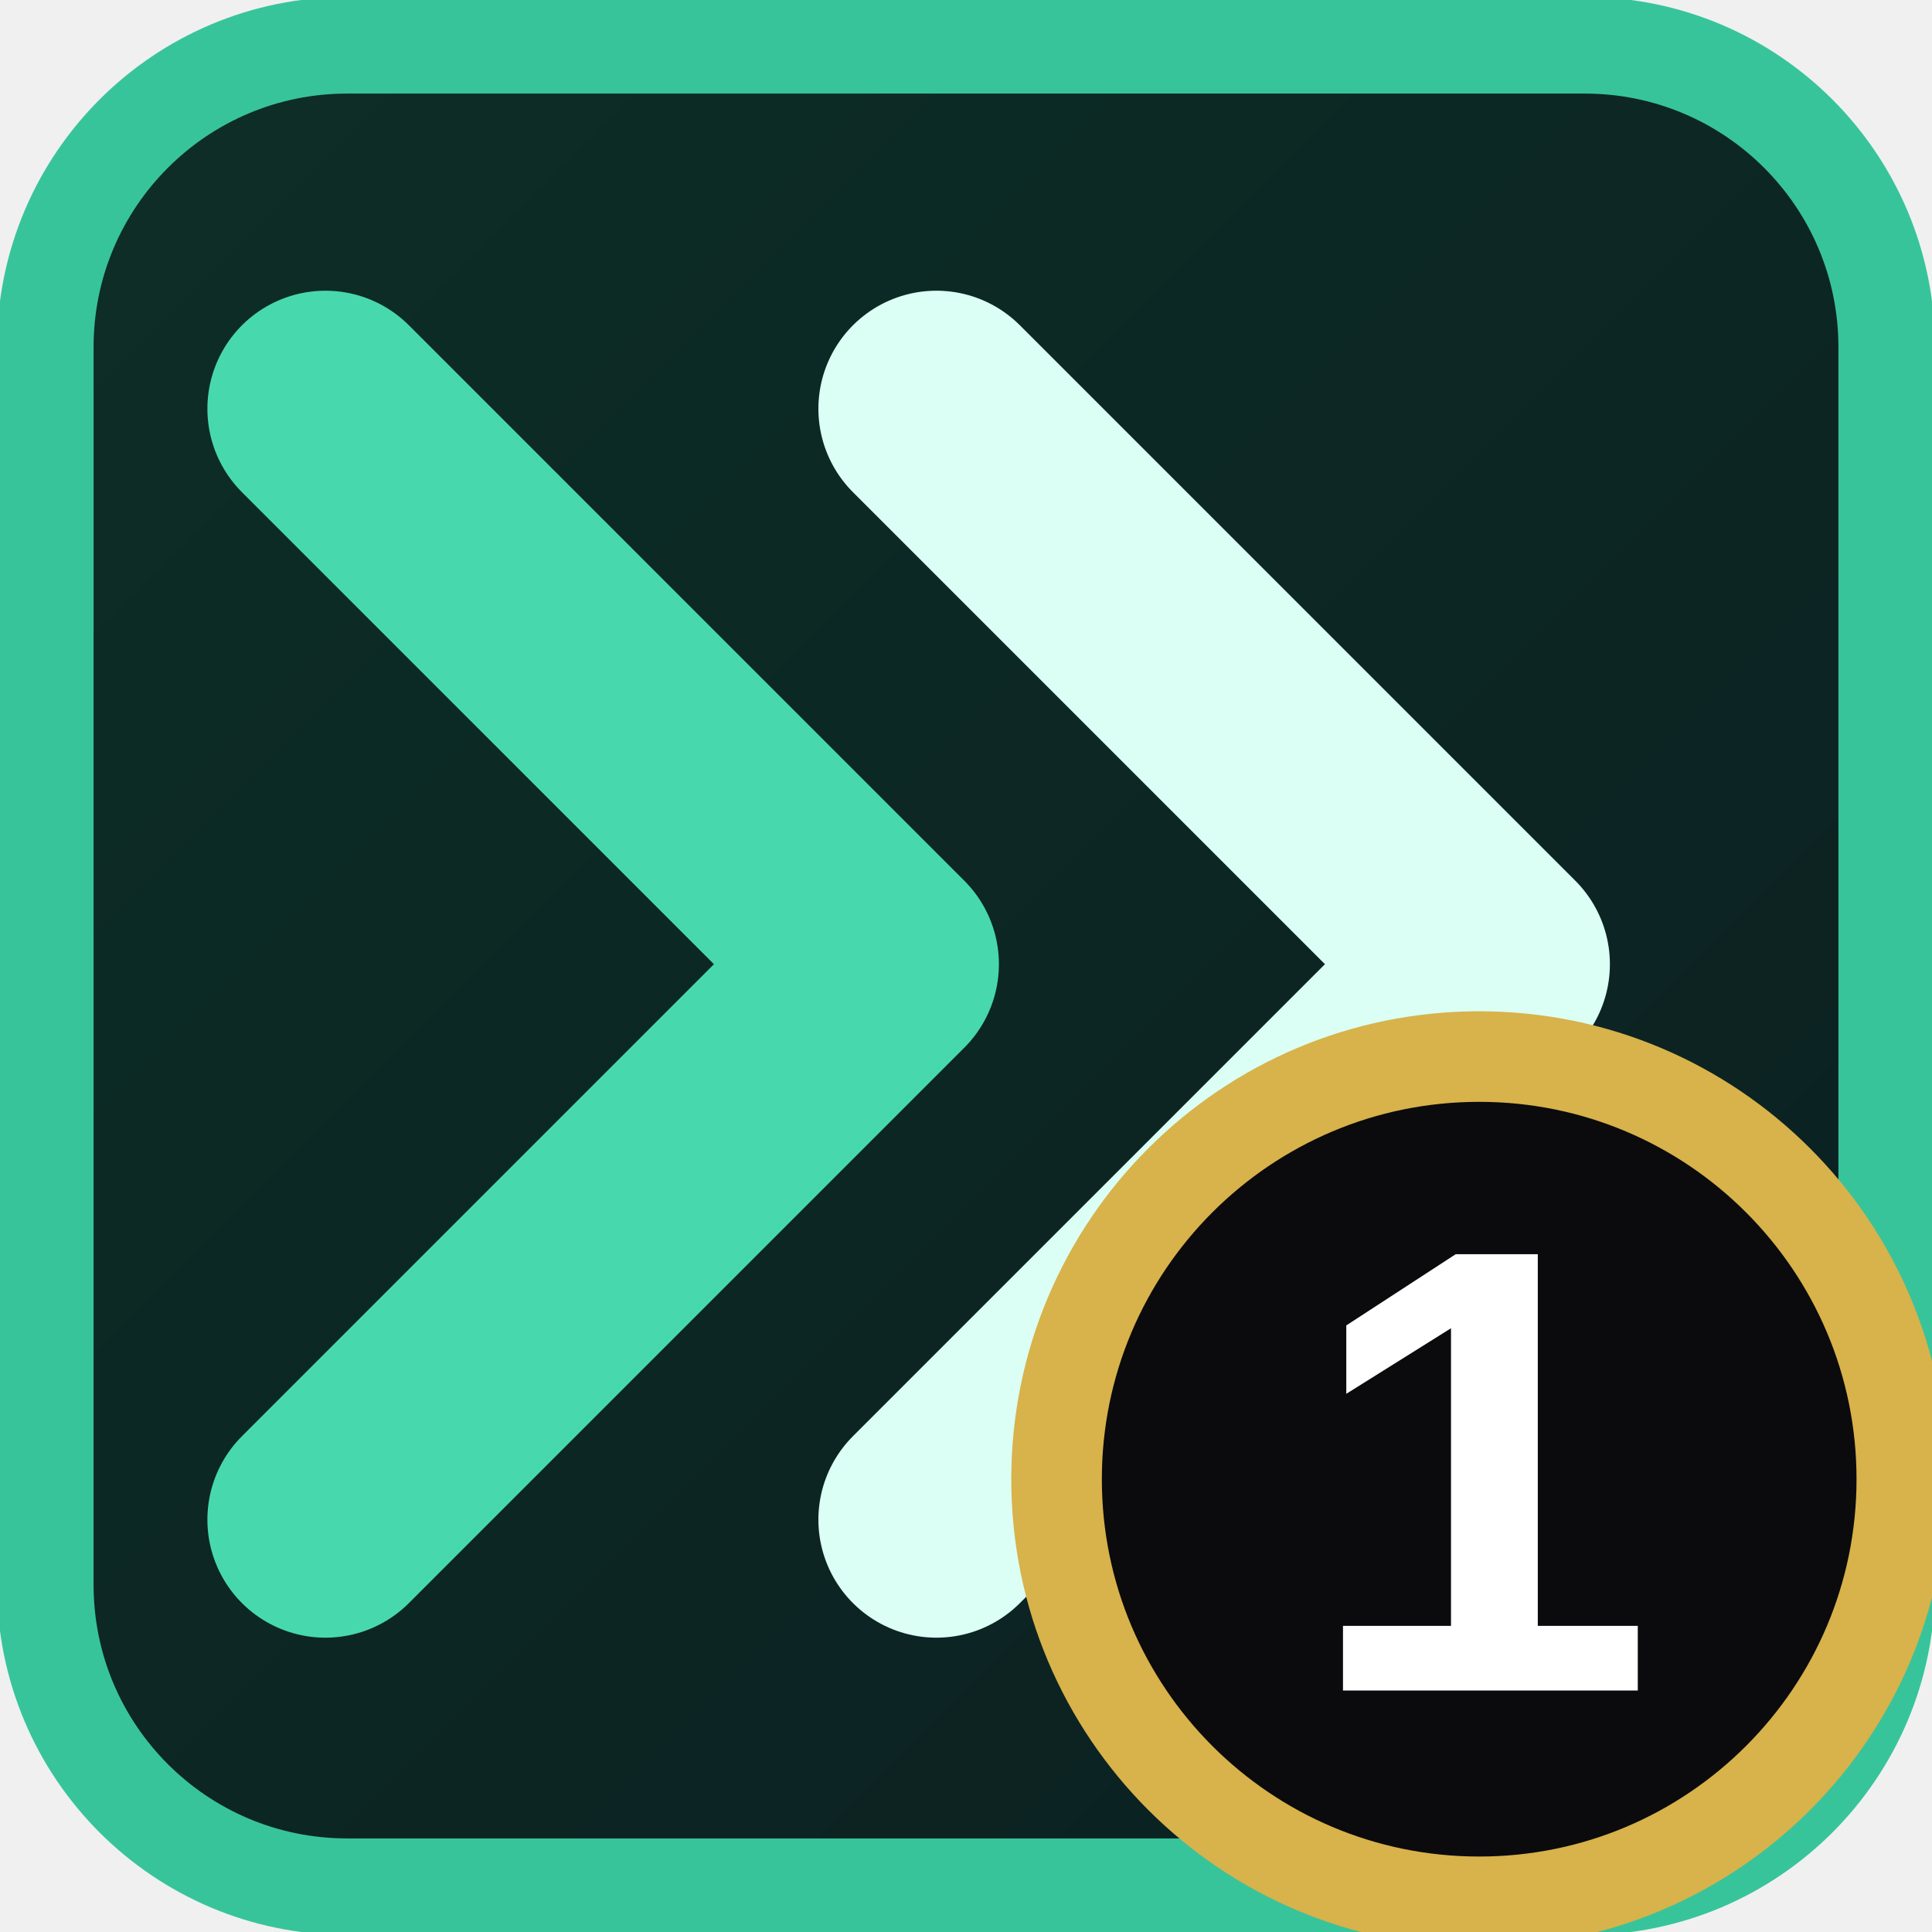
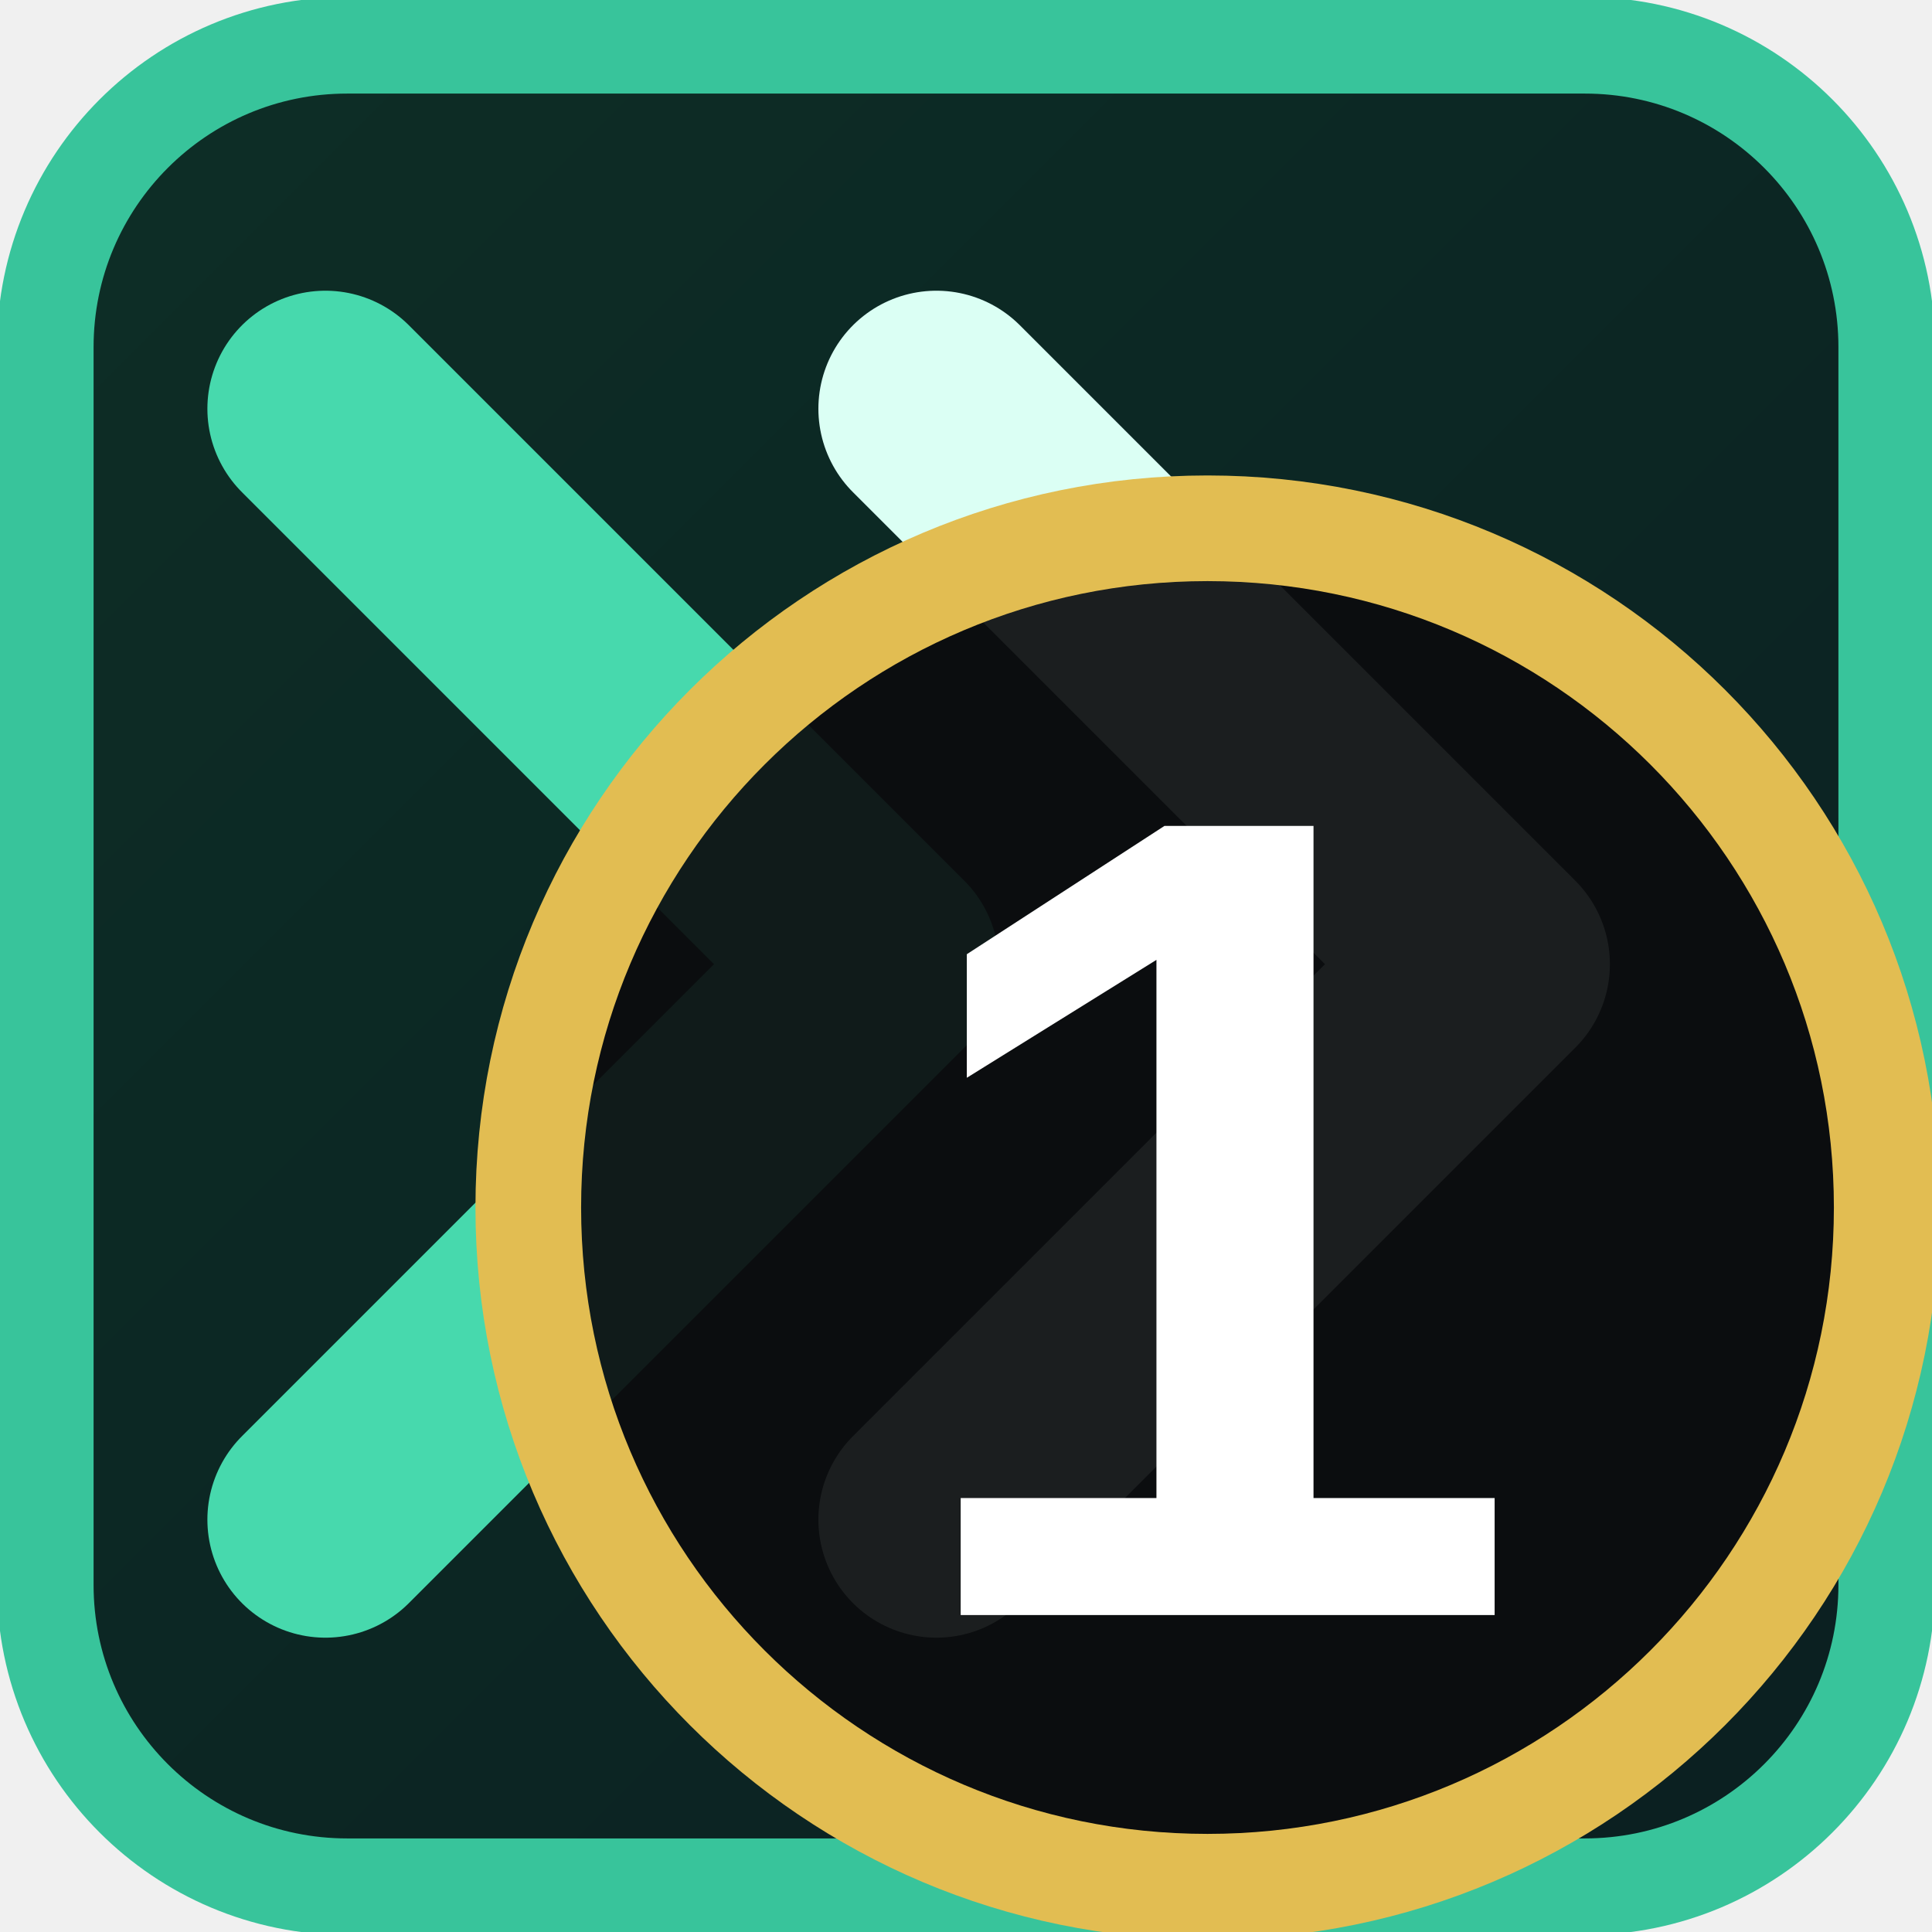
<svg xmlns="http://www.w3.org/2000/svg" viewBox="0 0 64 64" width="64" height="64">
  <defs>
    <linearGradient id="bg" x1="0%" y1="0%" x2="100%" y2="100%">
      <stop offset="0%" stop-color="#0d2e26" />
      <stop offset="100%" stop-color="#0b1f21" />
    </linearGradient>
  </defs>
  <rect x="1.5" y="1.5" width="61" height="61" rx="10" fill="url(#bg)" stroke="#38c49b" stroke-width="3.2" />
  <g transform="translate(2.5,2.5) scale(0.92)">
    <path d="M9 12 L29 32 L9 52" fill="none" stroke="#47d9ad" stroke-width="8.5" stroke-linecap="round" stroke-linejoin="round" />
    <path d="M31 12 L51 32 L31 52" fill="none" stroke="#dbfff4" stroke-width="8.5" stroke-linecap="round" stroke-linejoin="round" />
  </g>
  <g class="twod12-num">
-     <circle cx="49" cy="49" r="14" fill="#0b0b0d" stroke="#d8b24a" stroke-width="3" />
-     <text x="49" y="56" text-anchor="middle" font-family="Arial, Helvetica, sans-serif" font-size="21" font-weight="900" fill="#ffffff">1</text>
+     <circle cx="40" cy="40" r="22.5" fill="#0b0b0d" fill-opacity="0.92" stroke="#e2bd52" stroke-width="3.5" />
+     <text x="40" y="53.5" text-anchor="middle" font-family="Arial, Helvetica, sans-serif" font-size="38" font-weight="900" fill="#ffffff">1</text>
  </g>
</svg>
